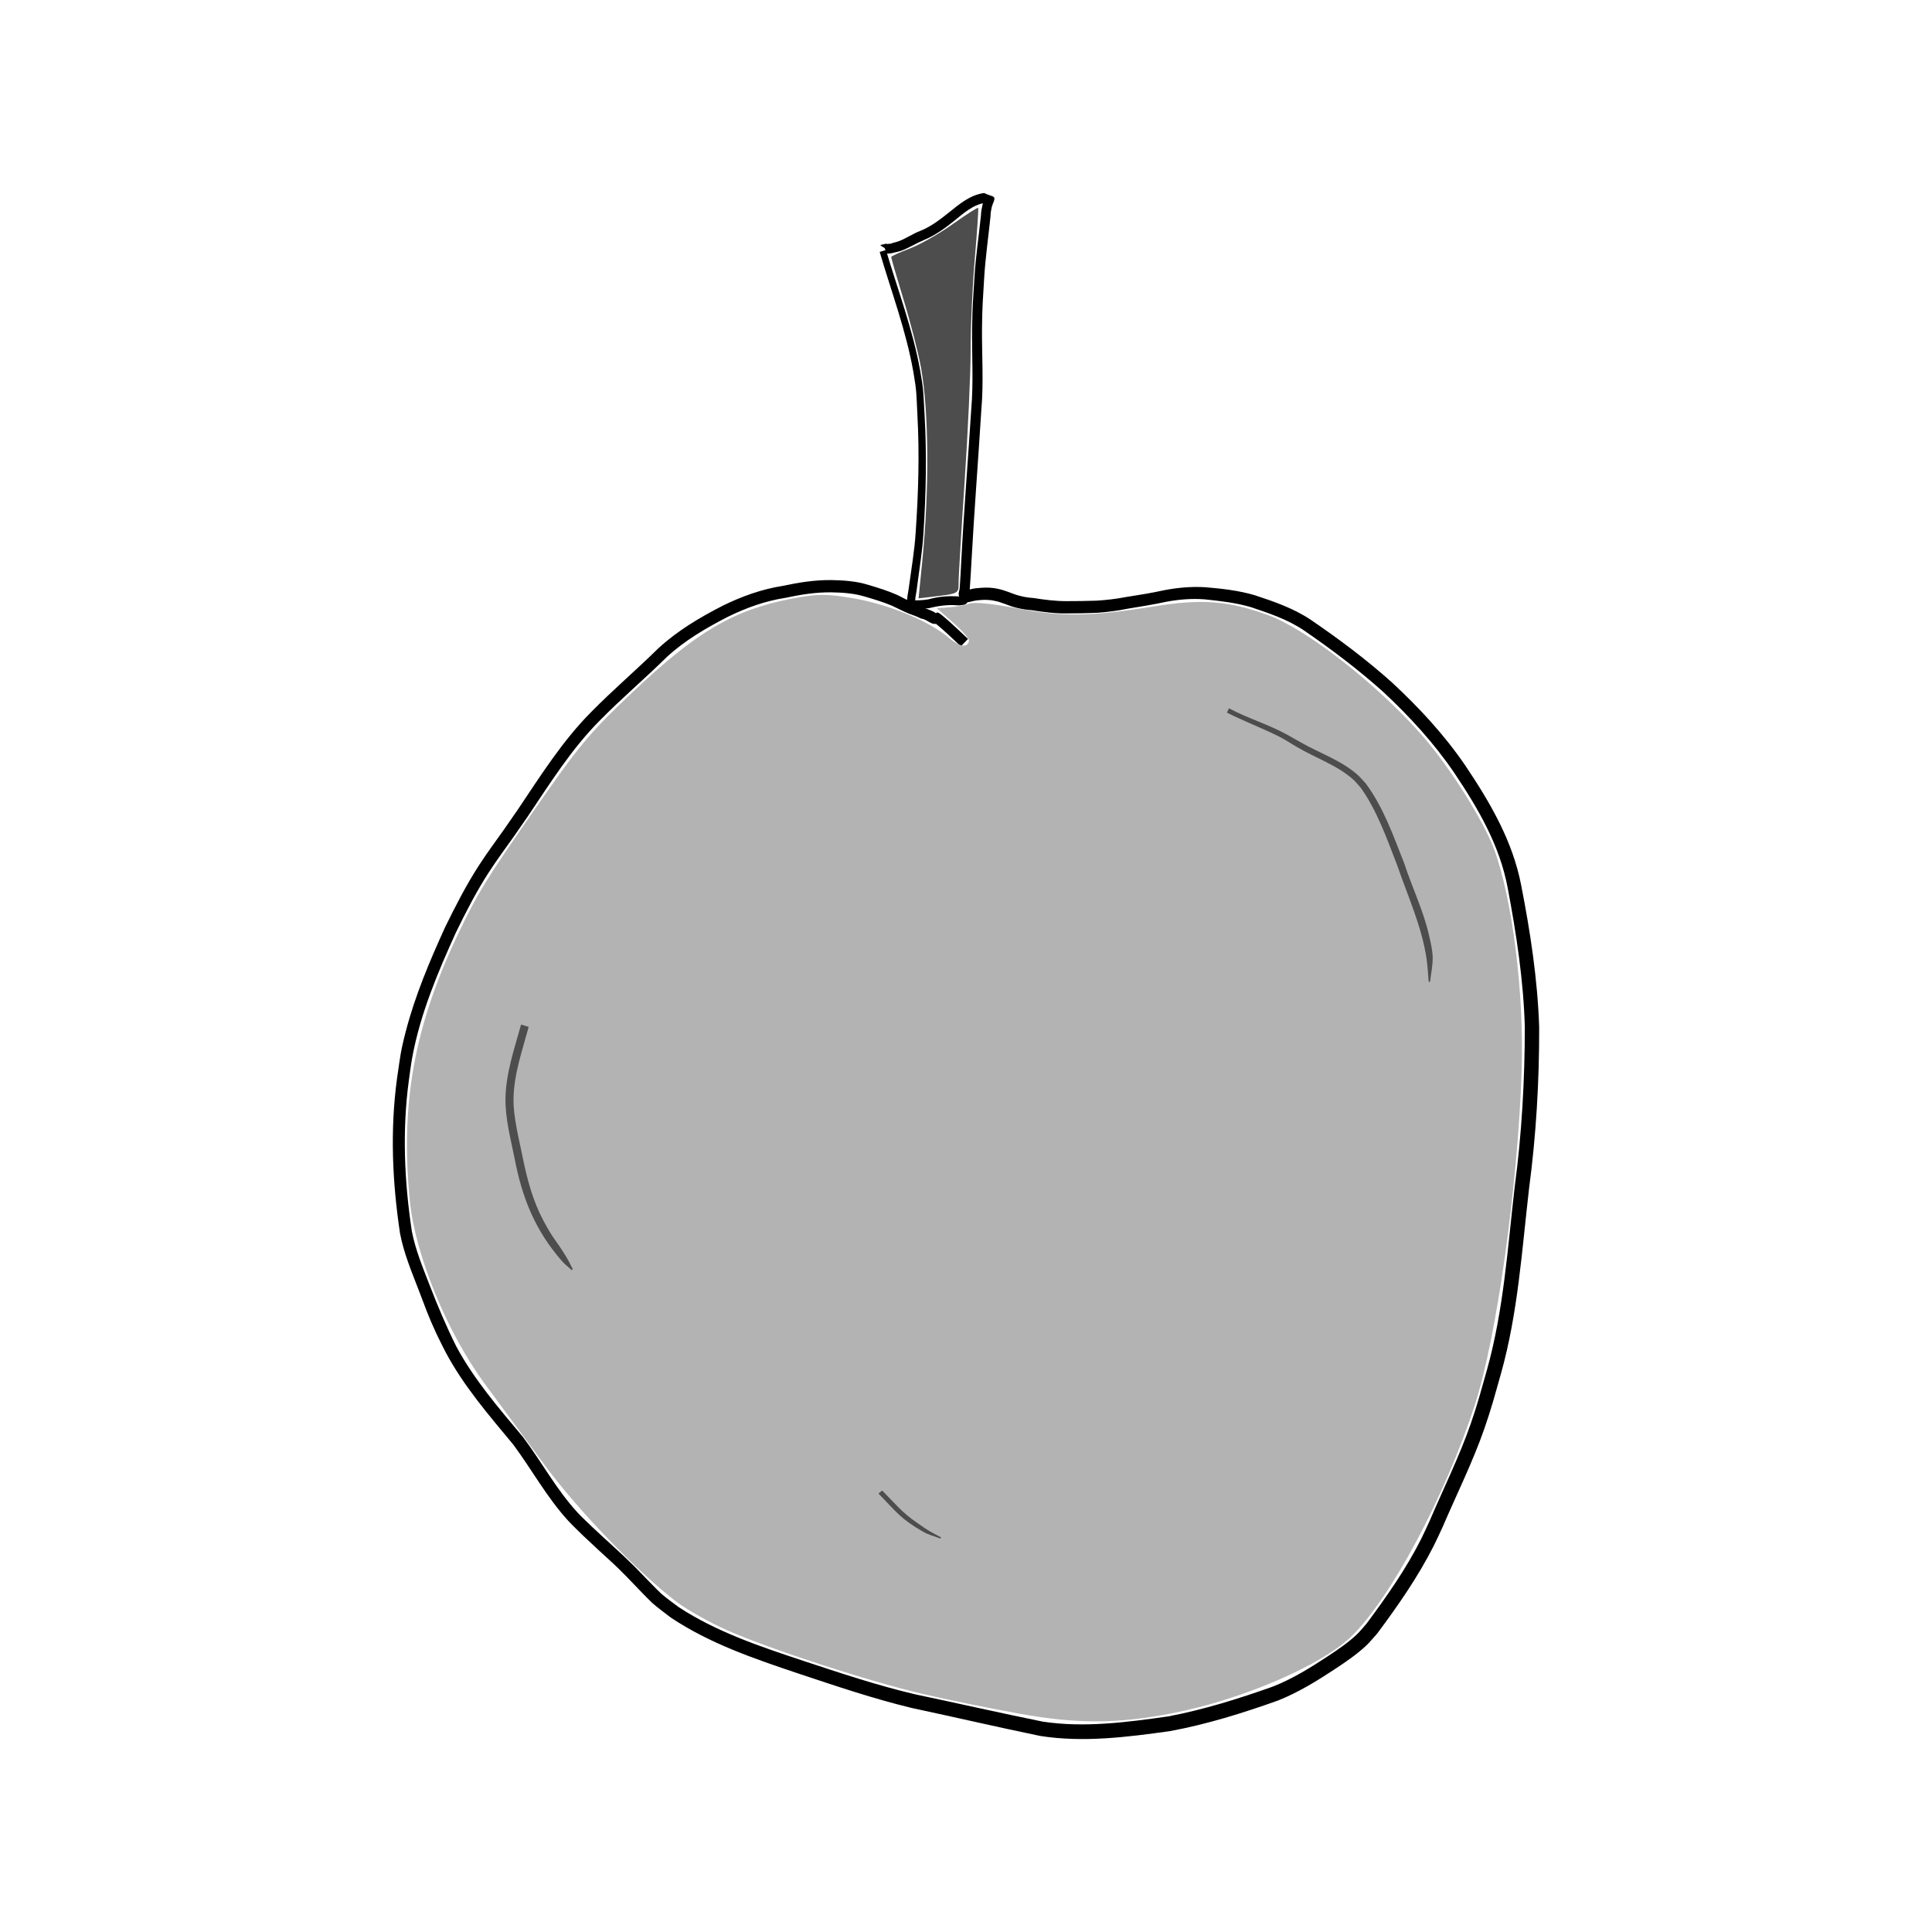
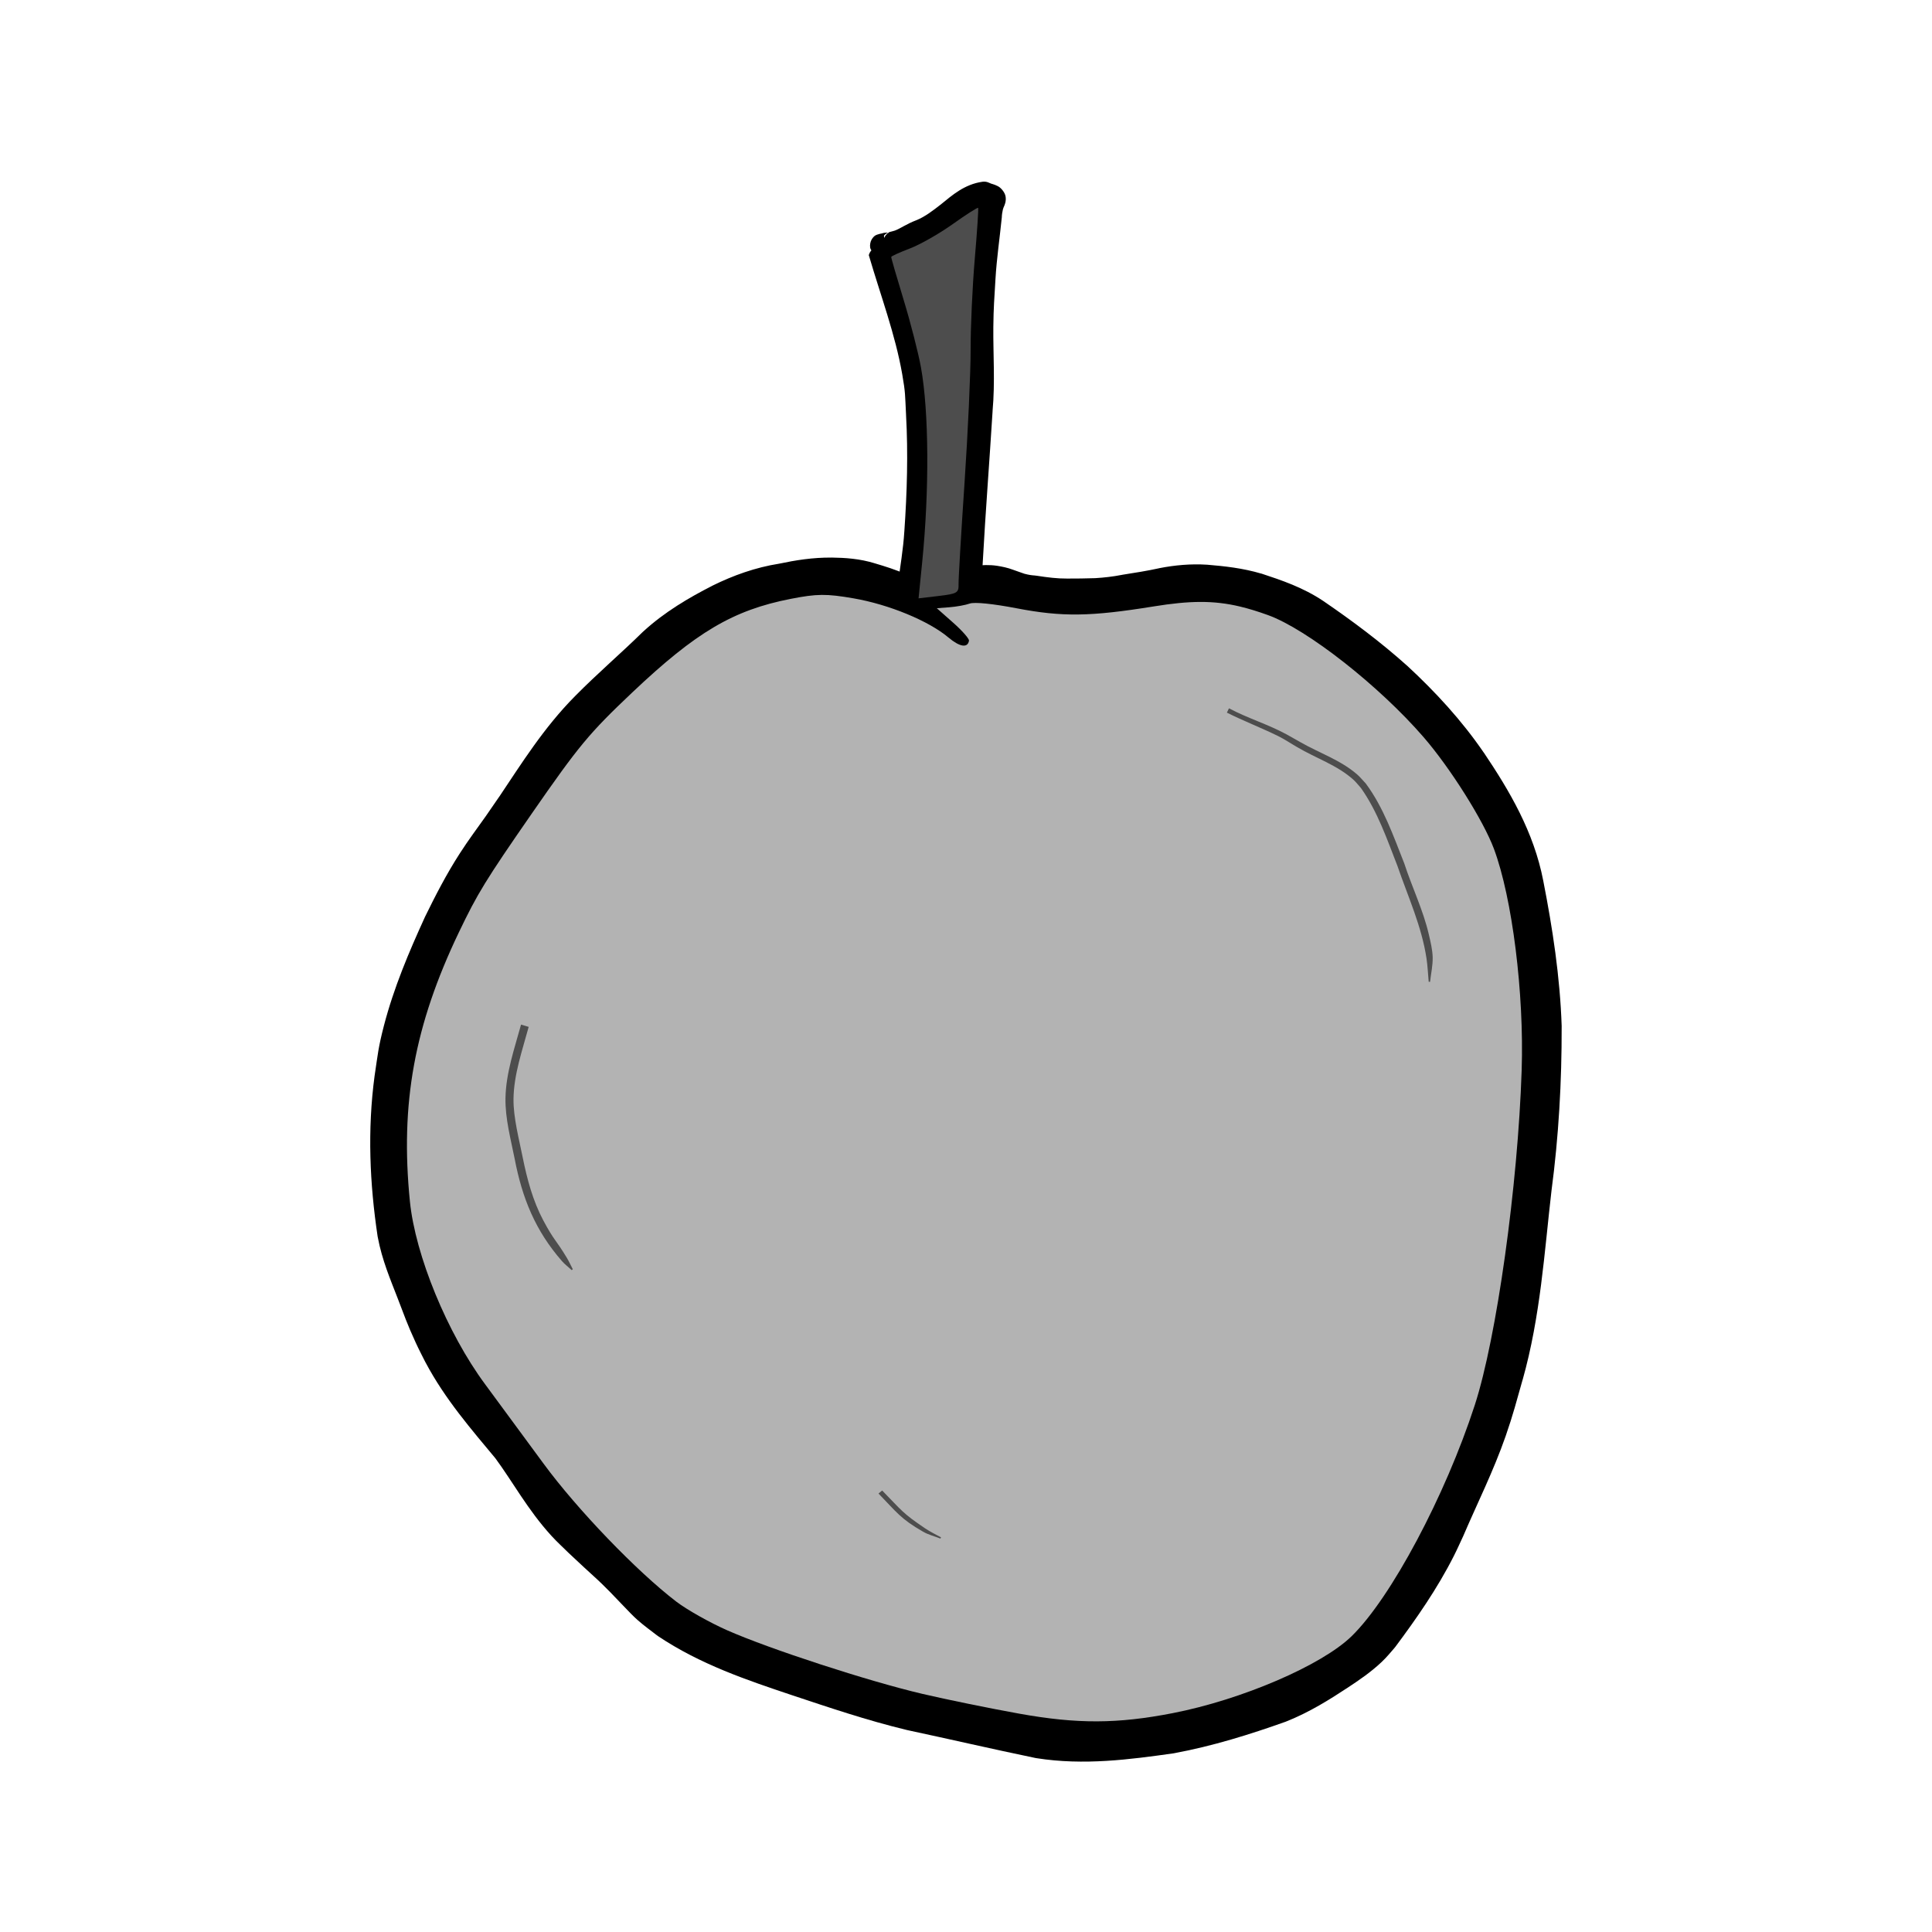
<svg xmlns="http://www.w3.org/2000/svg" width="300" height="300" viewBox="0 0 79.375 79.375" version="1.1" id="svg5">
  <defs id="defs2" />
  <g id="layer1">
    <g id="g9327" transform="rotate(9.606259,553.0732,-276.3633)">
-       <path style="fill:#000000;stroke-width:0.874" id="path181" d="m 91.236,92.594 c 0.747,1.537 1.619,3.026 2.191,4.643 0.271,0.765 0.269,0.869 0.446,1.664 0.36,1.584 0.583,3.189 0.743,4.804 0.079,0.746 0.075,1.496 0.101,2.244 0.01,0.192 -0.007,0.387 0.015,0.578 -0.01,-0.156 0.001,0.112 0.003,0.158 0.141,-0.21 -0.02,-0.129 -0.01,-0.098 0.037,0.112 0.108,0.21 0.174,0.307 0.006,0.009 0.034,0.008 0.033,-0.002 -0.021,-0.12 -0.063,-0.235 -0.095,-0.352 -0.01,-5.3e-4 -0.034,-0.011 -0.031,-0.002 0.038,0.111 0.058,0.239 0.141,0.322 0.035,0.035 0.096,-0.024 0.145,-0.034 0.204,-0.043 0.402,-0.086 0.602,-0.146 0.355,-0.158 0.717,-0.268 1.104,-0.303 0.092,-0.006 0.179,-0.038 0.264,-0.067 0.236,-0.055 0.147,-0.55 0.132,-0.698 -0.045,-0.468 -0.066,-0.64 -0.12,-1.125 -0.234,-2.059 -0.417,-4.124 -0.637,-6.184 -0.09,-1.137 -0.362,-2.244 -0.541,-3.367 -0.13,-0.818 -0.159,-1.174 -0.248,-1.993 -0.093,-0.852 -0.111,-1.709 -0.168,-2.563 -0.025,-0.129 -0.014,-0.257 -0.011,-0.386 0.019,-0.135 0.021,-0.133 0.04,-0.209 0.051,-0.289 -0.071,-0.182 -0.447,-0.294 -0.564,0.178 -0.934,0.627 -1.312,1.053 -0.307,0.34 -0.623,0.682 -1.017,0.921 -0.283,0.163 -0.516,0.403 -0.801,0.565 -0.081,0.048 -0.17,0.081 -0.256,0.121 0.063,0.02 -0.342,0.101 -0.234,0.082 0.062,-0.011 0.073,-0.002 -5.29e-4,-0.018 -0.285,0.126 -0.3,0.077 -0.003,0.198 0,0 -0.043,-0.037 -0.043,-0.037 v 0 c 0.145,0.269 0.201,0.183 -0.029,0.23 0.168,0.026 0.314,-0.011 0.477,-0.092 0.098,-0.045 0.2,-0.079 0.292,-0.136 0.283,-0.17 0.528,-0.393 0.808,-0.568 0.425,-0.265 0.776,-0.625 1.107,-0.998 0.327,-0.369 0.641,-0.772 1.127,-0.932 -0.021,-0.084 -0.04,-0.168 -0.064,-0.252 -0.009,-0.032 7.94e-4,0.068 0.012,0.099 1.94e-4,5.29e-4 0.004,-0.099 2.12e-4,-0.024 -0.013,0.096 -0.044,0.185 -0.048,0.284 -0.003,0.14 -0.015,0.281 0.009,0.42 0.057,0.86 0.069,1.723 0.163,2.58 0.092,0.865 0.113,1.156 0.246,2.021 0.172,1.114 0.438,2.213 0.528,3.34 0.218,2.062 0.394,4.128 0.634,6.188 0.083,0.724 0.054,0.449 0.123,1.117 0.012,0.116 -0.036,0.256 0.036,0.347 0.011,0.014 0.301,-0.098 0.127,-0.043 -0.062,0.024 -0.113,0.051 -0.181,0.056 -0.411,0.039 -0.801,0.147 -1.176,0.321 -0.196,0.061 -0.182,0.061 -0.385,0.105 -0.393,0.086 -0.378,-0.05 -0.403,0.457 -5.29e-4,0.009 0.018,-2.7e-4 0.027,-5.3e-4 0.021,-0.116 0.055,-0.464 0.069,-0.347 0.037,0.319 -0.048,0.432 0.175,0.15 0.008,-0.01 7.94e-4,-0.025 0.001,-0.038 -0.005,-0.06 -0.002,-0.044 -0.019,-0.118 -0.002,-0.006 0.004,0.013 0.003,0.019 -0.006,0.026 -0.032,0.05 -0.024,0.076 0.015,0.05 0.052,-0.217 0.034,-0.154 -0.028,-0.18 6.6e-5,-0.367 -0.017,-0.548 -0.031,-0.755 -0.029,-1.511 -0.112,-2.264 -0.17,-1.626 -0.407,-3.242 -0.776,-4.837 -0.186,-0.804 -0.189,-0.93 -0.467,-1.703 -0.581,-1.622 -1.46,-3.115 -2.215,-4.657 0,0 -0.242,0.119 -0.242,0.119 z" />
-       <path style="fill:#000000;stroke-width:0.874" id="path183" d="m 97.467,107.664 c -0.333,-0.22 -0.836,-0.566 -1.209,-0.776 -0.277,-0.156 -0.263,-0.119 -0.392,0.315 -0.009,0.031 0.048,0.106 0.062,0.076 0.015,-0.034 -0.034,-0.067 -0.05,-0.101 0.048,-0.101 0.15,-0.19 0.144,-0.302 -0.004,-0.074 -0.508,-0.168 -0.6,-0.171 0.014,-0.057 -0.35,-0.108 -0.416,-0.119 -0.233,-0.067 -0.463,-0.143 -0.695,-0.214 -0.41,-0.106 -0.83,-0.162 -1.25,-0.213 -0.512,-0.07 -1.029,-0.018 -1.536,0.059 -0.662,0.105 -1.292,0.316 -1.912,0.563 -0.84,0.281 -1.597,0.706 -2.312,1.222 -0.849,0.632 -1.654,1.317 -2.306,2.154 -0.745,1.031 -1.562,2.007 -2.291,3.05 -0.968,1.372 -1.612,2.925 -2.299,4.447 -0.138,0.295 -0.275,0.592 -0.415,0.886 -0.286,0.599 -0.519,1.041 -0.782,1.651 -0.382,0.888 -0.669,1.801 -0.944,2.727 -0.394,1.48 -0.75,2.977 -0.882,4.507 -0.077,0.888 -0.049,1.076 -0.031,1.975 0.073,2.139 0.517,4.204 1.181,6.231 0.283,0.769 0.722,1.461 1.138,2.162 0.421,0.71 0.547,0.959 1.017,1.647 0.16,0.234 0.334,0.459 0.5,0.688 0.968,1.259 2.192,2.265 3.387,3.294 0.924,0.89 1.718,1.904 2.735,2.699 0.236,0.184 0.489,0.347 0.733,0.52 0.247,0.163 0.493,0.327 0.741,0.489 0.64,0.418 0.643,0.402 1.256,0.842 0.167,0.12 1.07,0.8 1.253,0.913 0.27,0.167 0.557,0.305 0.836,0.457 1.765,0.792 3.685,1.101 5.582,1.399 1.598,0.247 3.192,0.503 4.806,0.615 1.797,0.076 3.593,0.187 5.391,0.252 1.797,-0.019 3.541,-0.55 5.24,-1.089 1.443,-0.528 2.82,-1.229 4.16,-1.979 0.775,-0.471 1.458,-1.075 2.119,-1.692 0.363,-0.339 0.772,-0.736 1.074,-1.137 0.135,-0.179 0.242,-0.377 0.363,-0.565 0.65,-1.271 1.264,-2.574 1.688,-3.941 0.087,-0.28 0.158,-0.564 0.237,-0.846 0.342,-1.414 0.767,-2.811 1.01,-4.247 0.149,-0.88 0.195,-1.429 0.294,-2.334 0.276,-2.573 0.002,-5.145 -0.131,-7.716 -0.079,-2.208 -0.322,-4.411 -0.696,-6.588 -0.391,-1.924 -1.01,-3.791 -1.702,-5.625 -0.649,-1.735 -1.831,-3.147 -3.09,-4.472 -1.057,-1.095 -2.264,-2.025 -3.535,-2.856 -1.191,-0.753 -2.447,-1.396 -3.726,-1.985 -0.768,-0.343 -1.598,-0.482 -2.423,-0.607 -0.684,-0.083 -1.374,-0.043 -2.057,0.014 -0.57,0.06 -1.127,0.206 -1.662,0.407 -0.49,0.2 -0.992,0.367 -1.493,0.535 -0.38,0.143 -0.767,0.255 -1.163,0.348 -0.398,0.079 -0.796,0.157 -1.196,0.222 -0.459,0.082 -0.921,0.098 -1.386,0.104 -0.198,0.021 -0.387,0.022 -0.583,0.003 -0.203,-0.013 -0.398,-0.071 -0.599,-0.098 -0.158,-0.031 -0.322,-0.036 -0.483,-0.035 -0.225,0.005 -0.446,0.053 -0.662,0.112 -0.156,0.034 -0.296,0.106 -0.442,0.165 0.007,0.009 -0.099,0.024 -0.096,0.024 0.017,0.002 0.034,0.002 0.051,0.002 0.008,-1e-4 -0.017,-0.002 -0.025,-0.002 -0.209,0.152 0.174,0.092 -0.14,0.136 0,0 -0.034,0.045 -0.034,0.045 v 0 c 0.004,0.087 5.29e-4,0.251 0.094,0.295 0.113,0.031 0.23,-0.004 0.337,-0.04 0.128,-0.052 0.252,-0.114 0.389,-0.144 0.172,-0.049 0.351,-0.081 0.53,-0.085 0.138,-4e-5 0.278,0.005 0.413,0.034 0.209,0.028 0.411,0.089 0.622,0.098 0.213,0.018 0.421,0.016 0.635,-0.004 0.49,-0.007 0.977,-0.023 1.46,-0.112 0.412,-0.069 0.822,-0.147 1.23,-0.234 0.41,-0.101 0.808,-0.223 1.201,-0.374 0.505,-0.172 1.01,-0.344 1.506,-0.542 0.493,-0.182 1.006,-0.313 1.531,-0.363 0.646,-0.041 1.298,-0.08 1.943,-0.002 0.777,0.122 1.562,0.244 2.285,0.569 1.255,0.58 2.484,1.219 3.653,1.956 1.234,0.813 2.404,1.722 3.43,2.789 1.206,1.272 2.343,2.626 2.956,4.295 0.667,1.804 1.275,3.636 1.65,5.526 0.361,2.156 0.608,4.335 0.684,6.521 0.132,2.538 0.4,5.078 0.132,7.62 -0.094,0.86 -0.145,1.447 -0.286,2.286 -0.239,1.421 -0.659,2.804 -0.994,4.202 -0.075,0.272 -0.143,0.546 -0.226,0.815 -0.407,1.322 -1.008,2.579 -1.635,3.809 -0.105,0.165 -0.197,0.339 -0.314,0.496 -0.287,0.384 -0.674,0.757 -1.021,1.08 -0.629,0.585 -1.278,1.16 -2.016,1.606 -1.305,0.729 -2.644,1.412 -4.047,1.932 -1.633,0.521 -3.308,1.038 -5.035,1.071 -1.792,-0.058 -3.582,-0.161 -5.373,-0.232 -1.597,-0.102 -3.177,-0.349 -4.758,-0.59 -1.837,-0.284 -3.697,-0.571 -5.412,-1.321 -0.261,-0.139 -0.531,-0.262 -0.783,-0.416 -0.19,-0.116 -1.098,-0.794 -1.263,-0.912 -0.651,-0.463 -1.334,-0.877 -1.998,-1.321 -0.232,-0.162 -0.473,-0.313 -0.697,-0.486 -1.021,-0.79 -1.807,-1.814 -2.74,-2.695 -1.17,-0.999 -2.363,-1.981 -3.313,-3.204 -0.543,-0.743 -1.026,-1.503 -1.497,-2.294 -0.398,-0.669 -0.816,-1.331 -1.092,-2.063 -0.648,-1.973 -1.085,-4.005 -1.157,-6.087 -0.007,-0.325 -0.025,-0.649 -0.02,-0.974 0.029,-1.822 0.45,-3.606 0.915,-5.358 0.266,-0.903 0.547,-1.793 0.92,-2.66 0.251,-0.582 0.508,-1.077 0.781,-1.648 0.142,-0.297 0.279,-0.595 0.419,-0.893 0.675,-1.494 1.302,-3.02 2.255,-4.366 0.723,-1.037 1.538,-2.003 2.277,-3.029 0.619,-0.802 1.396,-1.447 2.204,-2.052 0.683,-0.491 1.402,-0.895 2.204,-1.161 0.584,-0.233 1.178,-0.433 1.802,-0.533 0.462,-0.07 0.934,-0.12 1.4,-0.059 0.392,0.046 0.785,0.095 1.169,0.186 0.252,0.072 0.501,0.152 0.757,0.208 0.17,0.028 0.33,0.058 0.494,0.11 0.353,-0.012 0.477,0.302 0.895,-0.015 -0.084,-0.233 -0.164,-0.421 -0.416,0.055 -0.023,0.043 0.092,0.03 0.135,0.053 0.395,0.22 0.827,0.519 1.193,0.761 0,0 0.24,-0.352 0.24,-0.352 z" />
-       <path style="fill:#b3b3b3;stroke-width:1.85" d="m 388.737,569.618 c -8.613,-0.539 -24.546,-2.902 -31.557,-4.68 -2.871,-0.728 -6.713,-2.113 -8.537,-3.076 -6.842,-3.614 -17.579,-11.565 -23.902,-17.7 -3.485,-3.381 -8.433,-8.164 -10.995,-10.629 -7.099,-6.827 -14.016,-17.92 -16.243,-26.046 -4.033,-14.719 -3.879,-27.06 0.53,-42.459 1.84,-6.428 2.747,-8.681 8.051,-19.997 5.473,-11.677 6.722,-13.835 12.295,-21.236 8.209,-10.903 13.299,-15.198 21.824,-18.416 3.885,-1.466 5.312,-1.72 9.604,-1.705 5.577,0.019 12.089,1.502 15.54,3.538 1.971,1.163 3.224,1.145 3.224,-0.046 0,-0.303 -1.298,-1.357 -2.884,-2.343 l -2.884,-1.793 1.904,-0.472 c 1.047,-0.26 2.408,-0.753 3.024,-1.096 0.68,-0.379 3.54,-0.571 7.282,-0.49 7.226,0.158 11.524,-0.629 20.937,-3.832 7.178,-2.443 11.249,-2.818 17.75,-1.638 6.342,1.152 18.86,7.954 26.99,14.666 4.887,4.035 11.297,11.202 13.645,15.258 4.079,7.046 8.374,21.31 9.984,33.159 2.423,17.834 3.103,41.664 1.498,52.52 -2.169,14.675 -7.848,31.695 -12.866,38.564 -3.827,5.238 -15.156,12.56 -25.4,16.416 -8.18,3.079 -14.322,4.143 -23.41,4.053 -4.621,-0.045 -11.553,-0.28 -15.404,-0.52 z" id="path587" transform="scale(0.2645833)" />
-       <path style="fill:#4d4d4d;stroke-width:1.85" d="m 359.373,396.344 c -0.763,-11.221 -2.859,-23.164 -5.219,-29.732 -0.775,-2.157 -2.763,-6.626 -4.418,-9.933 -1.655,-3.307 -3.009,-6.118 -3.009,-6.248 0,-0.13 1.19,-0.933 2.644,-1.785 1.454,-0.852 4.125,-3.036 5.937,-4.853 1.811,-1.817 3.367,-3.223 3.458,-3.125 0.091,0.098 0.451,3.654 0.801,7.902 0.35,4.248 1.123,10.55 1.717,14.003 0.594,3.454 1.728,12.707 2.52,20.563 0.792,7.856 1.564,14.914 1.716,15.684 0.252,1.279 0.014,1.477 -2.743,2.285 l -3.019,0.885 z" id="path658" transform="scale(0.2645833)" />
+       <path id="path181" style="fill:#000000;stroke-width:0.874" d="m 95.195,89.043 a 0.465,0.465 0 0 0 -0.273,0.002 c -0.722,0.227 -1.148,0.769 -1.518,1.186 -0.305,0.337 -0.591,0.64 -0.912,0.834 -0.352,0.205 -0.583,0.443 -0.787,0.559 a 0.465,0.465 0 0 0 -0.008,0.004 c -0.036,0.021 -0.108,0.05 -0.215,0.1 a 0.465,0.465 0 0 0 -0.01,0.016 c -0.011,0.003 -0.021,0.006 -0.045,0.012 -0.034,0.009 -0.069,0.015 -0.094,0.021 -0.006,0.002 -0.011,0.004 -0.02,0.006 -0.004,0.001 -0.008,0.001 -0.018,0.004 -0.005,0.001 -0.023,0.008 -0.023,0.008 -1.32e-4,4.5e-5 -0.029,0.012 -0.029,0.012 -3e-5,1.2e-5 -0.016,0.008 -0.029,0.016 -0.023,0.009 -0.044,0.017 -0.07,0.027 -0.023,0.009 -0.048,0.017 -0.094,0.043 -0.046,0.025 -0.147,0.053 -0.225,0.252 -0.039,0.1 -0.039,0.242 -0.004,0.338 0.02,0.055 0.044,0.074 0.068,0.105 a 0.465,0.465 0 0 0 -0.072,0.211 c 0.757,1.559 1.618,3.033 2.17,4.594 0.266,0.751 0.252,0.807 0.432,1.611 a 0.465,0.465 0 0 0 0,0.002 c 0.354,1.558 0.574,3.143 0.732,4.746 a 0.465,0.465 0 0 0 0,0.004 c 0.076,0.712 0.073,1.448 0.1,2.209 a 0.465,0.465 0 0 0 0,0.01 c 0.006,0.12 0.002,0.304 0.014,0.498 -1.6e-4,0.002 5.2e-5,0.005 0,0.006 -9.1e-4,0.017 2.6e-5,0.022 0,0.027 -5.1e-5,0.011 -1.33e-4,0.016 0,0.023 5.3e-4,0.029 0.001,0.064 0.002,0.088 a 0.465,0.465 0 0 0 0.027,0.145 c 0.017,0.046 0.032,0.056 0.051,0.092 -2.87e-4,0.005 -0.01,0.015 -0.01,0.019 5.65e-4,0.008 0.012,0.128 0.012,0.129 9.8e-5,4.3e-4 0.072,0.162 0.072,0.162 2.16e-4,3.1e-4 0.132,0.129 0.133,0.129 3.23e-4,2e-4 0.13,0.057 0.131,0.057 4.15e-4,1.1e-4 0.093,0.016 0.094,0.016 4.96e-4,3e-5 0.044,0.001 0.061,0 0.019,-0.001 0.027,-0.004 0.039,-0.006 0.02,0.001 0.042,0.009 0.062,0.008 0.052,-0.002 0.107,-0.004 0.207,-0.057 0.007,-0.004 0.013,-0.009 0.023,-0.016 0.007,-0.003 0.027,-0.005 0.033,-0.008 0.071,-0.032 0.096,-0.027 -0.016,-0.004 0.206,-0.043 0.418,-0.089 0.641,-0.156 a 0.465,0.465 0 0 0 0.055,-0.021 c 0.32,-0.143 0.631,-0.234 0.957,-0.264 l -0.014,0.002 c 0.165,-0.011 0.269,-0.056 0.346,-0.084 0.212,-0.052 0.377,-0.233 0.439,-0.375 0.063,-0.144 0.072,-0.264 0.076,-0.371 0.008,-0.215 -0.026,-0.414 -0.029,-0.445 -0.045,-0.471 -0.067,-0.648 -0.121,-1.131 a 0.465,0.465 0 0 0 0,-0.002 c -0.233,-2.052 -0.417,-4.116 -0.637,-6.182 v 0.012 C 96.807,97.077 96.53,95.958 96.355,94.861 96.227,94.054 96.201,93.713 96.111,92.891 96.021,92.066 96.003,91.216 95.945,90.348 a 0.465,0.465 0 0 0 -0.008,-0.059 c -0.007,-0.037 -0.005,-0.131 -0.002,-0.256 0.01,-0.073 0.008,-0.067 0.025,-0.139 a 0.465,0.465 0 0 0 0.008,-0.029 c 0.018,-0.099 0.044,-0.201 -0.01,-0.373 -0.054,-0.172 -0.257,-0.329 -0.367,-0.365 -0.219,-0.073 -0.26,-0.043 -0.396,-0.084 z m -0.543,1.861 c 0.036,0.699 0.055,1.403 0.135,2.131 0.091,0.859 0.115,1.168 0.25,2.041 0.176,1.141 0.44,2.229 0.525,3.307 a 0.465,0.465 0 0 0 0,0.012 c 0.217,2.055 0.392,4.124 0.633,6.193 0.08,0.694 0.061,0.493 0.121,1.07 -0.274,0.055 -0.549,0.11 -0.807,0.221 -0.029,-0.729 -0.026,-1.482 -0.111,-2.256 v -0.002 c -0.171,-1.638 -0.411,-3.272 -0.785,-4.891 -0.183,-0.796 -0.2,-0.967 -0.482,-1.754 -0.524,-1.461 -1.26,-2.792 -1.936,-4.117 0.059,-0.024 0.098,-0.036 0.18,-0.086 0.336,-0.201 0.585,-0.427 0.816,-0.572 0.489,-0.304 0.869,-0.7 1.209,-1.084 0.085,-0.096 0.17,-0.129 0.252,-0.213 z M 91.469,91.75 a 0.465,0.465 0 0 0 -0.146,0.246 l -0.027,-0.092 c 0.014,-0.021 0.027,-0.042 0.039,-0.055 0.018,-0.021 0.033,-0.036 0.047,-0.047 0.085,-0.072 0.082,-0.055 0.088,-0.053 z m 5.23,13.795 c -0.166,0.038 -0.004,-0.002 0.021,0.004 -0.009,8.4e-4 -0.016,0.007 -0.025,0.008 z m -1.518,0.844 0.16,0.01 0.076,0.053 c -0.063,0.015 -0.111,0.026 -0.205,0.049 a 0.465,0.465 0 0 0 -0.016,-0.008 c -5.22e-4,-0.008 -0.001,-0.015 -0.002,-0.023 -4.47e-4,-0.005 -0.002,-0.011 -0.004,-0.023 -7.96e-4,-0.006 -0.004,-0.033 -0.004,-0.033 -1.2e-5,-6e-5 -0.003,-0.012 -0.006,-0.023 z m -0.576,0.076 c -0.002,0.005 -0.003,0.021 -0.006,0.027 -9.95e-4,4.1e-4 -9.54e-4,0.002 -0.002,0.002 l 0.002,0.002 c -7.13e-4,0.002 -0.001,0.006 -0.002,0.008 a 0.465,0.465 0 0 0 -0.002,0.004 c 8.23e-4,-0.006 0.001,-0.008 0.002,-0.014 0.002,-0.011 0.001,-0.023 0.002,-0.027 5.94e-4,-2.8e-4 0.005,-0.002 0.006,-0.002 z m -0.025,0.025 0.016,0.004 c -0.011,0.005 -0.014,0.004 -0.025,0.01 0.004,-0.004 0.006,-0.009 0.01,-0.014 z m -0.105,0.082 c -0.023,0.027 -0.019,0.044 -0.033,0.07 -0.001,-0.006 -0.001,-0.01 -0.002,-0.014 0.016,-0.024 0.034,-0.054 0.035,-0.057 z m -0.039,0.062 c 6.24e-4,0.007 0.002,0.012 0.002,0.018 -0.011,0.022 -0.021,0.038 -0.027,0.059 a 0.465,0.465 0 0 0 -0.016,0.016 c 0.005,-0.017 0.003,-0.024 0.012,-0.045 0.006,-0.015 0.016,-0.026 0.029,-0.047 z m -0.068,0.078 a 0.465,0.465 0 0 0 0.018,0.025 c -0.002,0.007 -0.004,0.012 -0.006,0.021 -0.002,-0.003 -0.006,-0.003 -0.008,-0.006 -0.01,-0.02 0.002,-0.023 -0.004,-0.041 z m 0.023,0.033 a 0.465,0.465 0 0 0 0.002,0.002 c -9.1e-4,0.004 -0.005,0.008 -0.006,0.012 8.73e-4,-0.005 0.003,-0.009 0.004,-0.014 z m 0.455,0.607 c 0.008,0.001 0.016,0.003 0.023,0.004 -0.009,0.002 0.034,1.1e-4 -0.029,0.002 a 0.465,0.465 0 0 0 0.006,-0.006 z" />
+       <path id="path183" style="fill:#000000;stroke-width:0.874" d="m 108.9,103.008 c -0.792,-0.096 -1.546,-0.049 -2.246,0.01 a 0.926,0.926 0 0 0 -0.019,0.002 c -0.665,0.07 -1.298,0.239 -1.893,0.463 a 0.926,0.926 0 0 0 -0.023,0.01 c -0.453,0.184 -0.935,0.345 -1.438,0.514 a 0.926,0.926 0 0 0 -0.031,0.012 c -0.335,0.126 -0.681,0.227 -1.047,0.312 -0.384,0.076 -0.763,0.149 -1.135,0.209 a 0.926,0.926 0 0 0 -0.014,0.002 c -0.376,0.067 -0.786,0.086 -1.236,0.092 a 0.926,0.926 0 0 0 -0.086,0.004 c -0.133,0.014 -0.252,0.015 -0.395,0.002 a 0.926,0.926 0 0 0 -0.031,-0.002 c -0.058,-0.004 -0.235,-0.045 -0.477,-0.082 -0.26,-0.051 -0.486,-0.054 -0.67,-0.053 a 0.926,0.926 0 0 0 -0.016,0 c -0.331,0.007 -0.614,0.074 -0.859,0.141 -0.255,0.059 -0.398,0.132 -0.492,0.176 -0.004,8.3e-4 -0.002,3.8e-4 -0.01,0.002 -0.013,0.003 -0.111,0.029 -0.111,0.029 -5.4e-5,2e-5 -0.301,0.168 -0.301,0.168 0,0 0.002,0.032 0.002,0.033 -0.051,0.041 -0.101,0.073 -0.166,0.156 -0.008,0.01 -0.009,0.047 -0.018,0.059 a 0.926,0.926 0 0 0 -0.082,0.049 l -0.033,0.045 a 0.926,0.926 0 0 0 -0.152,0.494 c -0.051,-0.013 -0.125,-0.015 -0.166,-0.025 -0.012,-0.004 -0.036,-0.023 -0.047,-0.027 -0.124,-0.048 -0.196,-0.062 -0.268,-0.078 -0.112,-0.024 -0.181,-0.032 -0.215,-0.037 -0.199,-0.058 -0.412,-0.128 -0.645,-0.199 a 0.926,0.926 0 0 0 -0.039,-0.012 c -0.477,-0.123 -0.934,-0.183 -1.355,-0.234 h -0.002 c -0.655,-0.09 -1.262,-0.022 -1.801,0.061 a 0.926,0.926 0 0 0 -0.004,0.002 c -0.751,0.119 -1.436,0.352 -2.078,0.605 -0.941,0.317 -1.777,0.79 -2.543,1.342 a 0.926,0.926 0 0 0 -0.012,0.01 c -0.88,0.655 -1.755,1.389 -2.484,2.326 a 0.926,0.926 0 0 0 -0.02,0.025 c -0.719,0.996 -1.541,1.976 -2.301,3.062 -1.045,1.482 -1.705,3.093 -2.383,4.598 l 0.004,-0.012 c -0.141,0.301 -0.274,0.596 -0.41,0.881 -0.278,0.582 -0.52,1.039 -0.797,1.684 -0.406,0.944 -0.705,1.892 -0.982,2.828 a 0.926,0.926 0 0 0 -0.006,0.025 c -0.399,1.497 -0.77,3.046 -0.91,4.666 -0.079,0.918 -0.05,1.189 -0.033,2.072 a 0.926,0.926 0 0 0 0,0.014 c 0.077,2.246 0.541,4.4 1.225,6.488 a 0.926,0.926 0 0 0 0.012,0.031 c 0.328,0.892 0.805,1.631 1.211,2.314 0.414,0.698 0.565,0.986 1.049,1.695 0.179,0.263 0.358,0.497 0.516,0.713 a 0.926,0.926 0 0 0 0.016,0.019 c 1.052,1.369 2.332,2.41 3.516,3.43 l -0.037,-0.033 c 0.862,0.83 1.672,1.875 2.807,2.762 0.283,0.221 0.55,0.389 0.77,0.545 a 0.926,0.926 0 0 0 0.025,0.018 c 0.245,0.161 0.49,0.326 0.742,0.49 0.649,0.424 0.619,0.387 1.223,0.82 0.054,0.039 0.339,0.252 0.611,0.453 0.272,0.201 0.481,0.361 0.695,0.494 0.327,0.203 0.63,0.346 0.879,0.482 a 0.926,0.926 0 0 0 0.066,0.033 c 1.912,0.858 3.917,1.172 5.816,1.471 a 0.926,0.926 0 0 0 0.002,0 c 1.594,0.247 3.214,0.507 4.883,0.623 a 0.926,0.926 0 0 0 0.025,0.002 c 1.786,0.076 3.584,0.186 5.396,0.252 a 0.926,0.926 0 0 0 0.043,0 c 1.973,-0.021 3.804,-0.591 5.51,-1.133 a 0.926,0.926 0 0 0 0.039,-0.014 c 1.513,-0.554 2.934,-1.278 4.295,-2.039 a 0.926,0.926 0 0 0 0.029,-0.018 c 0.868,-0.528 1.596,-1.176 2.27,-1.805 0.373,-0.348 0.814,-0.768 1.182,-1.258 0.19,-0.253 0.307,-0.474 0.402,-0.623 a 0.926,0.926 0 0 0 0.045,-0.078 c 0.659,-1.289 1.299,-2.638 1.748,-4.088 0.098,-0.315 0.17,-0.608 0.244,-0.871 a 0.926,0.926 0 0 0 0.008,-0.033 c 0.333,-1.378 0.769,-2.794 1.025,-4.309 0.154,-0.912 0.201,-1.492 0.299,-2.387 a 0.926,0.926 0 0 0 0.002,-0.002 c 0.289,-2.698 0.005,-5.317 -0.127,-7.85 -0.08,-2.254 -0.331,-4.498 -0.711,-6.711 a 0.926,0.926 0 0 0 -0.004,-0.029 c -0.406,-1.994 -1.041,-3.907 -1.742,-5.764 -0.72,-1.927 -2,-3.432 -3.285,-4.785 a 0.926,0.926 0 0 0 -0.006,-0.004 c -1.12,-1.16 -2.382,-2.133 -3.693,-2.99 a 0.926,0.926 0 0 0 -0.014,-0.008 c -1.239,-0.782 -2.532,-1.443 -3.834,-2.043 a 0.926,0.926 0 0 0 -0.008,-0.004 c -0.91,-0.407 -1.827,-0.551 -2.662,-0.678 a 0.926,0.926 0 0 0 -0.027,-0.004 z m -12.197,1.854 a 0.926,0.926 0 0 0 -0.145,0.164 c 0.017,-0.01 0.045,-0.025 0.045,-0.025 -4.22e-4,1.9e-4 0.042,-0.015 0.078,-0.027 a 0.926,0.926 0 0 0 -0.158,0.094 0.926,0.926 0 0 0 -0.037,0.041 l -0.004,-0.016 a 0.926,0.926 0 0 0 -0.102,0.059 c 8.24e-4,0.012 0.005,0.055 0.006,0.072 a 0.926,0.926 0 0 0 -0.215,0.246 c 3.74e-4,-0.003 0.002,-0.023 0.002,-0.023 -2.3e-5,8e-5 0.026,-0.06 0.053,-0.119 0.035,-0.052 0.07,-0.105 0.07,-0.105 -3.4e-5,4e-5 0.033,-0.028 0.064,-0.057 a 0.926,0.926 0 0 0 -0.078,0.045 c 0.007,-0.008 0.047,-0.054 0.094,-0.107 3.35e-4,0.005 0.003,0.038 0.004,0.045 0.025,-0.023 0.053,-0.049 0.053,-0.049 -5.6e-5,4e-5 0.027,-0.014 0.043,-0.023 l -0.02,-0.062 c 0.003,-0.003 0.018,-0.021 0.018,-0.021 -3.73e-4,3.1e-4 0.094,-0.067 0.127,-0.086 0.07,-0.04 0.074,-0.034 0.102,-0.043 z m 11.879,0.496 c 0.771,0.121 1.462,0.238 2.031,0.494 1.222,0.565 2.41,1.182 3.531,1.889 1.191,0.785 2.301,1.653 3.266,2.654 1.178,1.243 2.217,2.501 2.756,3.971 a 0.926,0.926 0 0 0 0,0.002 c 0.658,1.78 1.247,3.56 1.607,5.369 0.355,2.119 0.596,4.257 0.67,6.391 a 0.926,0.926 0 0 0 0,0.016 c 0.134,2.571 0.389,5.058 0.135,7.473 l 0.002,-0.004 c -0.095,0.871 -0.144,1.428 -0.279,2.232 -0.226,1.343 -0.636,2.706 -0.98,4.141 -0.075,0.274 -0.141,0.53 -0.211,0.758 -0.378,1.226 -0.948,2.427 -1.562,3.633 -0.108,0.173 -0.19,0.319 -0.244,0.391 -0.221,0.296 -0.571,0.643 -0.908,0.957 -0.616,0.573 -1.22,1.1 -1.859,1.488 -1.27,0.709 -2.556,1.358 -3.877,1.85 -1.616,0.516 -3.197,0.991 -4.74,1.021 -1.76,-0.057 -3.531,-0.16 -5.316,-0.23 h -0.01 c -1.534,-0.099 -3.078,-0.339 -4.654,-0.578 h -0.002 c -1.832,-0.283 -3.604,-0.571 -5.172,-1.254 -0.264,-0.139 -0.503,-0.251 -0.68,-0.359 0.031,0.019 -0.308,-0.215 -0.576,-0.412 -0.269,-0.197 -0.516,-0.382 -0.633,-0.465 -0.683,-0.485 -1.368,-0.899 -2.006,-1.324 l -0.016,-0.01 C 88.603,145.275 88.38,145.132 88.209,145 c -0.897,-0.694 -1.665,-1.688 -2.67,-2.637 a 0.926,0.926 0 0 0 -0.035,-0.031 c -1.174,-1.003 -2.308,-1.946 -3.174,-3.057 -0.517,-0.709 -0.983,-1.44 -1.441,-2.211 -0.402,-0.676 -0.779,-1.288 -1.012,-1.898 -0.624,-1.905 -1.04,-3.84 -1.107,-5.807 -0.007,-0.341 -0.024,-0.652 -0.02,-0.93 0.027,-1.684 0.422,-3.389 0.881,-5.119 0.262,-0.889 0.532,-1.739 0.879,-2.545 0.235,-0.545 0.485,-1.029 0.766,-1.617 0.144,-0.303 0.283,-0.601 0.422,-0.896 a 0.926,0.926 0 0 0 0.006,-0.014 c 0.684,-1.513 1.294,-2.978 2.166,-4.211 a 0.926,0.926 0 0 0 0.004,-0.006 c 0.685,-0.982 1.49,-1.939 2.25,-2.992 l 0.002,-0.002 c 0.535,-0.693 1.239,-1.285 2.018,-1.869 0.625,-0.448 1.256,-0.8 1.947,-1.029 a 0.926,0.926 0 0 0 0.051,-0.018 c 0.552,-0.22 1.081,-0.395 1.602,-0.479 0.434,-0.066 0.815,-0.099 1.137,-0.057 a 0.926,0.926 0 0 0 0.014,0.002 c 0.387,0.045 0.745,0.093 1.064,0.168 0.225,0.065 0.478,0.147 0.775,0.211 a 0.926,0.926 0 0 0 0.047,0.008 c 0.151,0.025 0.26,0.048 0.359,0.08 a 0.926,0.926 0 0 0 0.314,0.043 c 0.037,-0.001 -0.005,-0.003 0.025,-0.004 0.033,0.018 0.021,0.03 0.064,0.049 0.063,0.027 0.143,0.056 0.248,0.07 0.003,4e-4 0.007,-3.7e-4 0.01,0 0.292,0.178 0.607,0.384 0.916,0.588 a 0.926,0.926 0 0 0 1.275,-0.252 l 0.24,-0.354 a 0.926,0.926 0 0 0 -0.248,-1.289 c 0.071,-0.015 0.146,-0.034 0.199,-0.035 0.104,8.9e-4 0.181,0.008 0.207,0.014 a 0.926,0.926 0 0 0 0.068,0.012 c 0.107,0.014 0.338,0.086 0.691,0.104 0.25,0.019 0.501,0.017 0.752,-0.006 0.483,-0.007 0.999,-0.02 1.549,-0.119 0.005,-8.6e-4 0.01,-0.001 0.016,-0.002 0.421,-0.071 0.841,-0.152 1.256,-0.24 a 0.926,0.926 0 0 0 0.027,-0.006 c 0.44,-0.108 0.874,-0.24 1.307,-0.406 0.489,-0.167 0.993,-0.339 1.5,-0.541 l 0.006,-0.002 c 0.428,-0.157 0.859,-0.264 1.283,-0.305 0.63,-0.04 1.211,-0.067 1.736,-0.006 z m -12.412,0.131 a 0.926,0.926 0 0 0 0.102,0.467 c -0.037,-0.014 -0.061,-0.019 -0.094,-0.029 -0.02,-0.084 -0.039,-0.17 -0.039,-0.17 7e-6,1.2e-4 0.024,-0.204 0.031,-0.268 z m -0.951,1.121 c -0.006,0.011 -0.023,0.04 -0.025,0.043 -4.84e-4,8e-4 -0.002,0.001 -0.002,0.002 a 0.926,0.926 0 0 0 -0.033,0.014 c 0.012,-0.019 0.034,-0.032 0.061,-0.059 z" />
+       <path id="path587" style="fill:#b3b3b3;stroke-width:1.85" d="m 409.193,394.916 c -4.224,-0.278 -7.861,0.391 -13.244,2.223 -9.413,3.203 -13.71,3.99 -20.936,3.832 -3.742,-0.082 -6.601,0.111 -7.281,0.49 -0.616,0.343 -1.978,0.836 -3.025,1.096 l -1.902,0.473 2.883,1.793 c 1.586,0.986 2.885,2.041 2.885,2.344 0,1.191 -1.253,1.208 -3.225,0.045 -3.451,-2.036 -9.964,-3.518 -15.541,-3.537 -4.292,-0.015 -5.719,0.239 -9.604,1.705 -8.525,3.218 -13.615,7.513 -21.824,18.416 -5.573,7.402 -6.822,9.559 -12.295,21.236 -5.304,11.316 -6.21,13.568 -8.051,19.996 -4.409,15.399 -4.564,27.74 -0.531,42.459 2.226,8.126 9.146,19.22 16.244,26.047 2.563,2.465 7.509,7.248 10.994,10.629 6.323,6.135 17.06,14.085 23.902,17.699 1.824,0.964 5.666,2.348 8.537,3.076 7.01,1.778 22.944,4.141 31.557,4.68 3.851,0.241 10.783,0.476 15.404,0.521 9.088,0.089 15.23,-0.976 23.41,-4.055 10.245,-3.856 21.573,-11.176 25.4,-16.414 5.019,-6.869 10.698,-23.889 12.867,-38.564 1.605,-10.856 0.923,-34.687 -1.5,-52.521 -1.61,-11.849 -5.903,-26.112 -9.982,-33.158 -2.348,-4.055 -8.758,-11.223 -13.645,-15.258 -8.13,-6.712 -20.648,-13.514 -26.99,-14.666 -1.625,-0.295 -3.1,-0.493 -4.508,-0.586 z" transform="scale(0.2645833)" />
+       <path id="path658" style="fill:#4d4d4d;stroke-width:1.85" d="m 358.764,340.666 c -0.091,-0.098 -1.646,1.308 -3.457,3.125 -1.811,1.817 -4.484,4.001 -5.938,4.854 -1.454,0.852 -2.643,1.655 -2.643,1.785 0,0.13 1.355,2.941 3.01,6.248 1.655,3.307 3.643,7.777 4.418,9.934 2.36,6.568 4.456,18.512 5.219,29.732 l 0.383,5.646 3.02,-0.885 c 2.757,-0.808 2.994,-1.006 2.742,-2.285 -0.152,-0.77 -0.923,-7.83 -1.715,-15.686 -0.792,-7.856 -1.925,-17.109 -2.52,-20.562 -0.594,-3.454 -1.367,-9.756 -1.717,-14.004 -0.35,-4.248 -0.712,-7.804 -0.803,-7.902 z" transform="scale(0.2645833)" />
      <path style="fill:#4d4d4d;stroke-width:0.874" id="path759" d="m 108.456,108.875 c 0.735,0.224 1.49,0.377 2.227,0.595 0.294,0.087 0.58,0.219 0.867,0.324 0.823,0.317 1.742,0.452 2.497,0.934 0.129,0.082 0.24,0.189 0.36,0.283 0.837,0.841 1.41,1.902 2.016,2.913 0.632,1.162 1.393,2.273 1.807,3.54 0.1,0.305 0.166,0.621 0.249,0.931 0,0 0.056,-0.009 0.056,-0.009 v 0 c -0.021,-0.337 0.002,-0.68 -0.063,-1.011 -0.061,-0.31 -0.19,-0.604 -0.311,-0.896 -0.396,-0.95 -1.006,-1.8 -1.482,-2.709 -0.628,-1.037 -1.224,-2.127 -2.106,-2.974 -0.135,-0.101 -0.262,-0.215 -0.405,-0.304 -0.771,-0.476 -1.697,-0.616 -2.535,-0.926 -0.207,-0.071 -0.41,-0.152 -0.617,-0.222 -0.816,-0.279 -1.685,-0.385 -2.503,-0.658 0,0 -0.054,0.189 -0.054,0.189 z" />
      <path style="fill:#4d4d4d;stroke-width:0.874" id="path761" d="m 82.005,126.352 c -0.102,1.017 -0.281,2.064 -0.126,3.087 0.124,0.822 0.495,1.625 0.788,2.394 0.575,1.541 1.329,2.769 2.619,3.821 0.14,0.114 0.303,0.197 0.454,0.296 0,0 0.039,-0.042 0.039,-0.042 v 0 c -0.107,-0.142 -0.206,-0.29 -0.322,-0.425 -0.589,-0.684 -0.628,-0.599 -1.208,-1.351 -0.562,-0.73 -0.94,-1.563 -1.269,-2.418 -0.269,-0.705 -0.653,-1.547 -0.77,-2.296 -0.157,-1.002 0.024,-2.029 0.12,-3.026 0,0 -0.325,-0.04 -0.325,-0.04 z" />
      <path style="fill:#4d4d4d;stroke-width:0.874" id="path767" d="m 99.7,142.897 c 0.861,0.63 1.059,0.868 2.067,1.241 0.24,0.089 0.501,0.106 0.751,0.159 0,0 0.015,-0.054 0.015,-0.054 v 0 c -0.231,-0.083 -0.47,-0.147 -0.694,-0.249 -1.057,-0.48 -1.065,-0.559 -2.012,-1.245 0,0 -0.127,0.148 -0.127,0.148 z" />
    </g>
  </g>
</svg>
